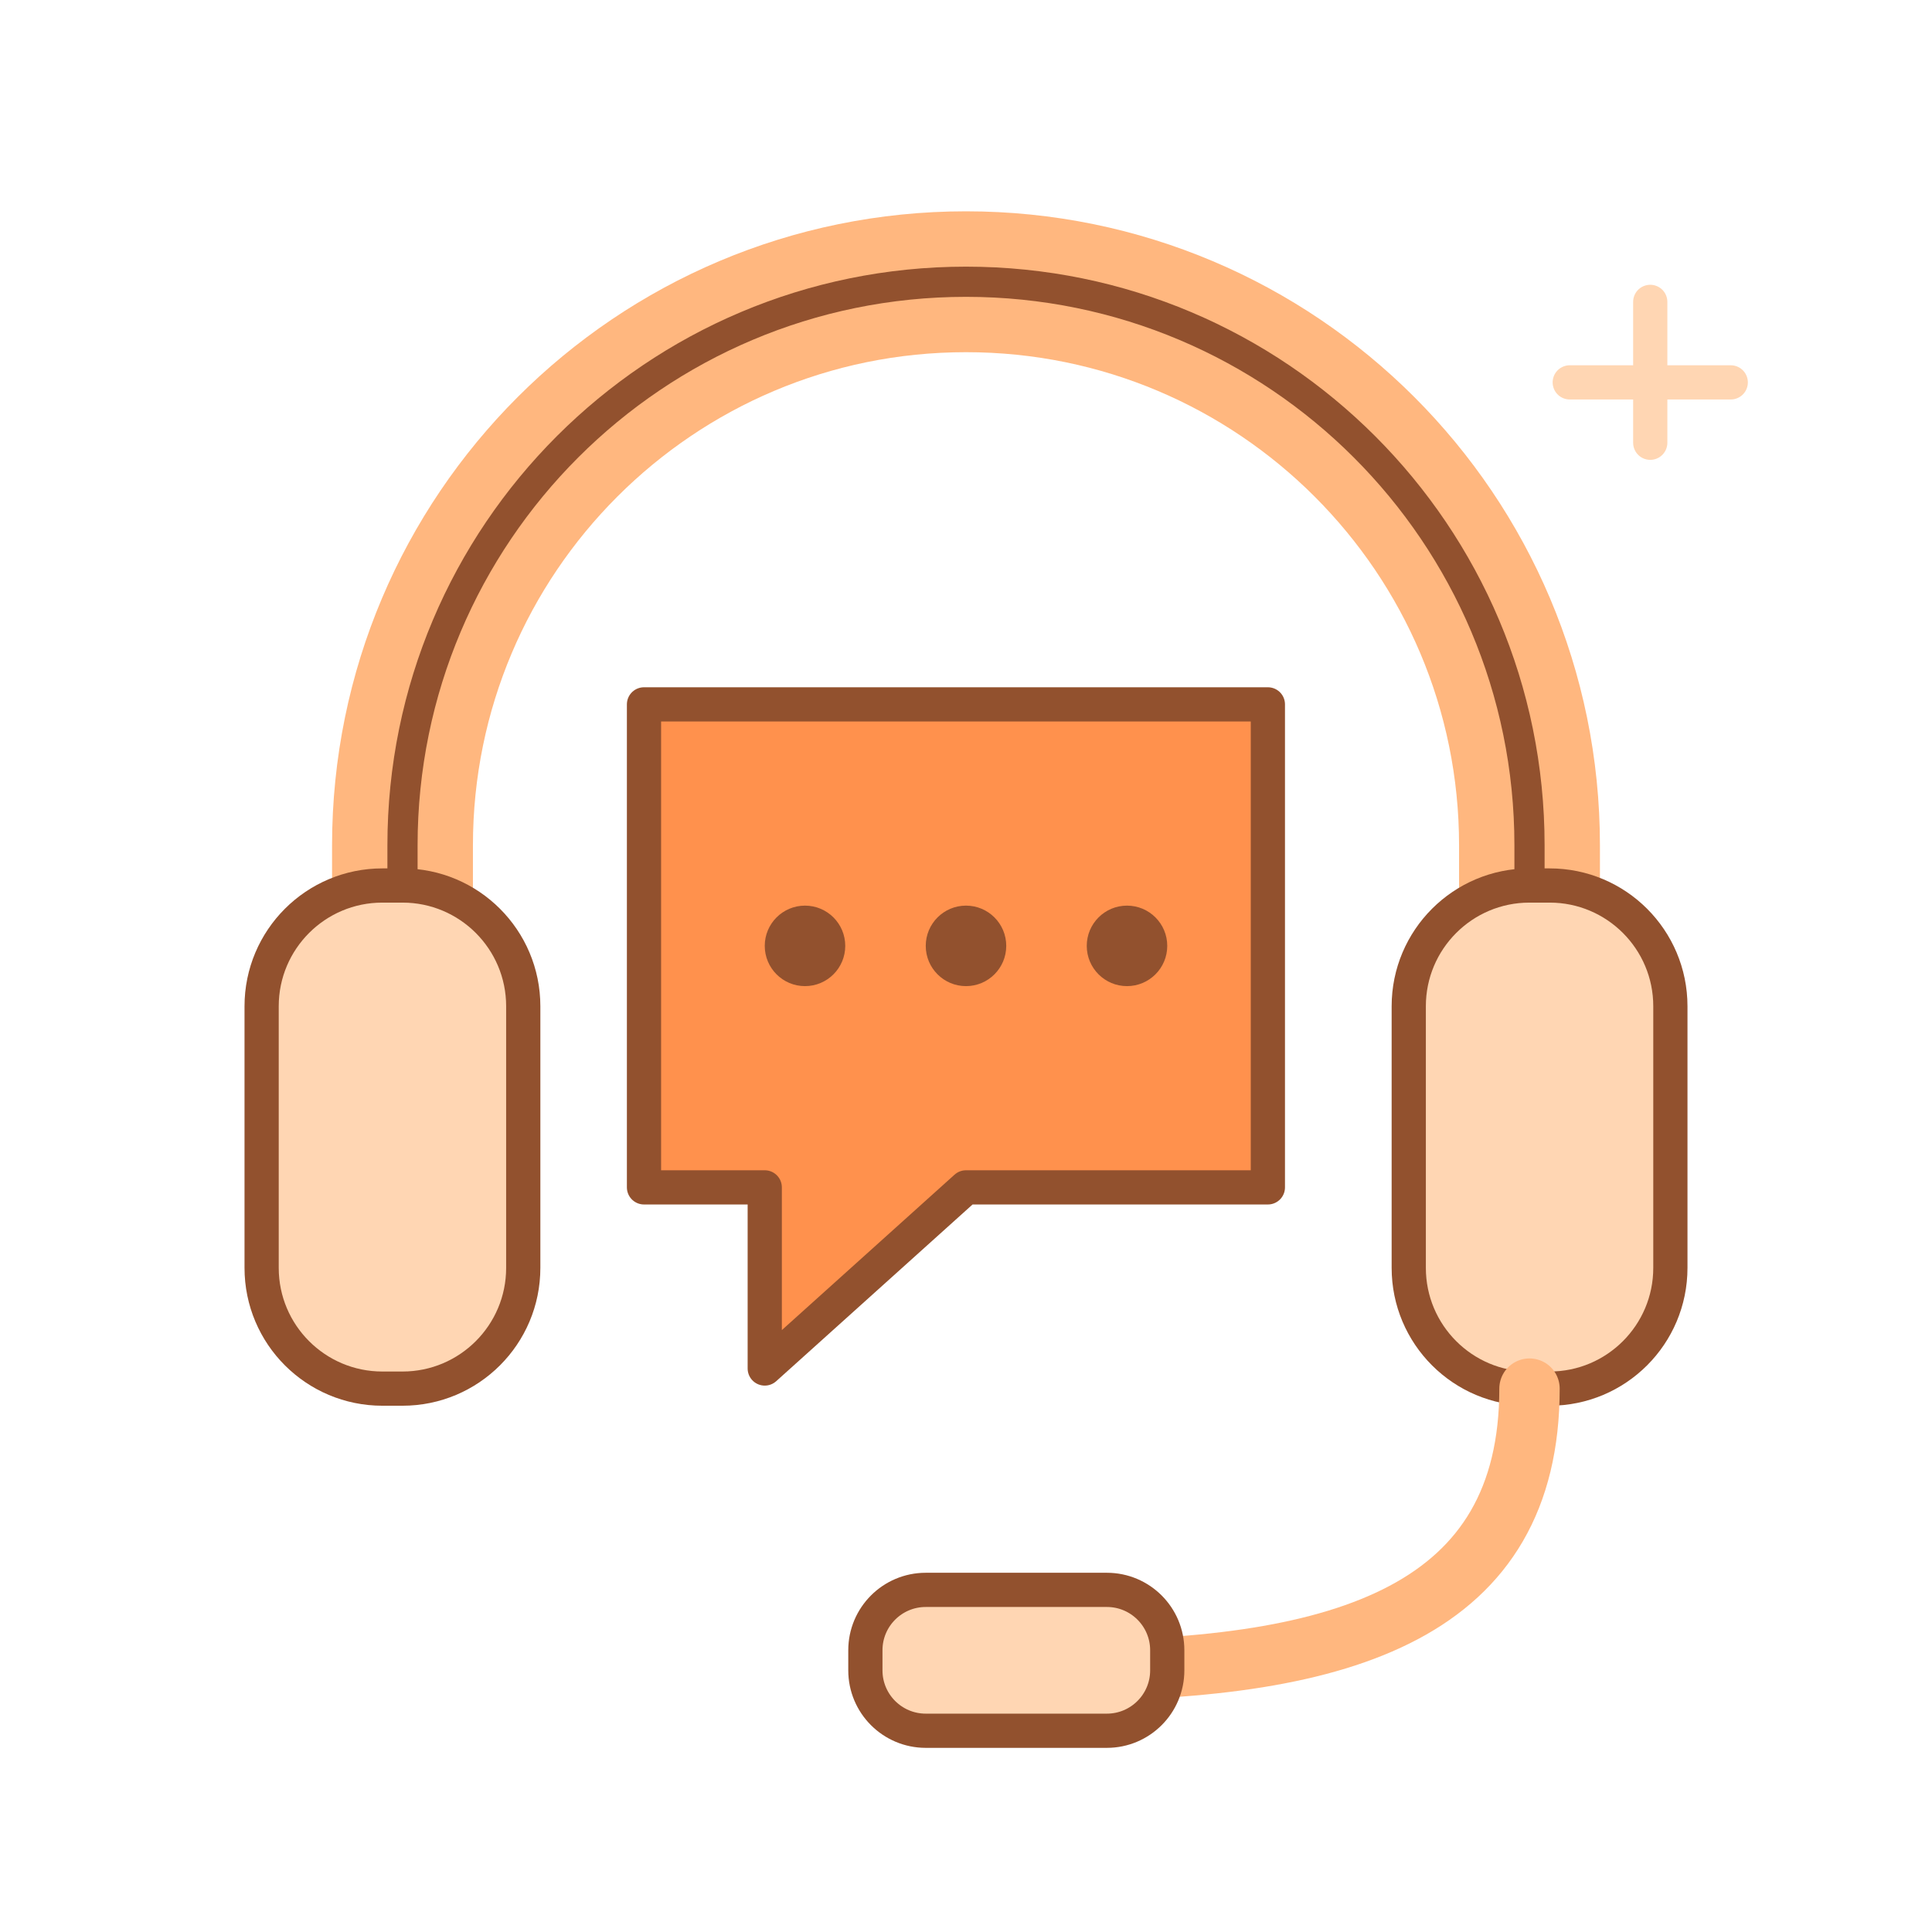
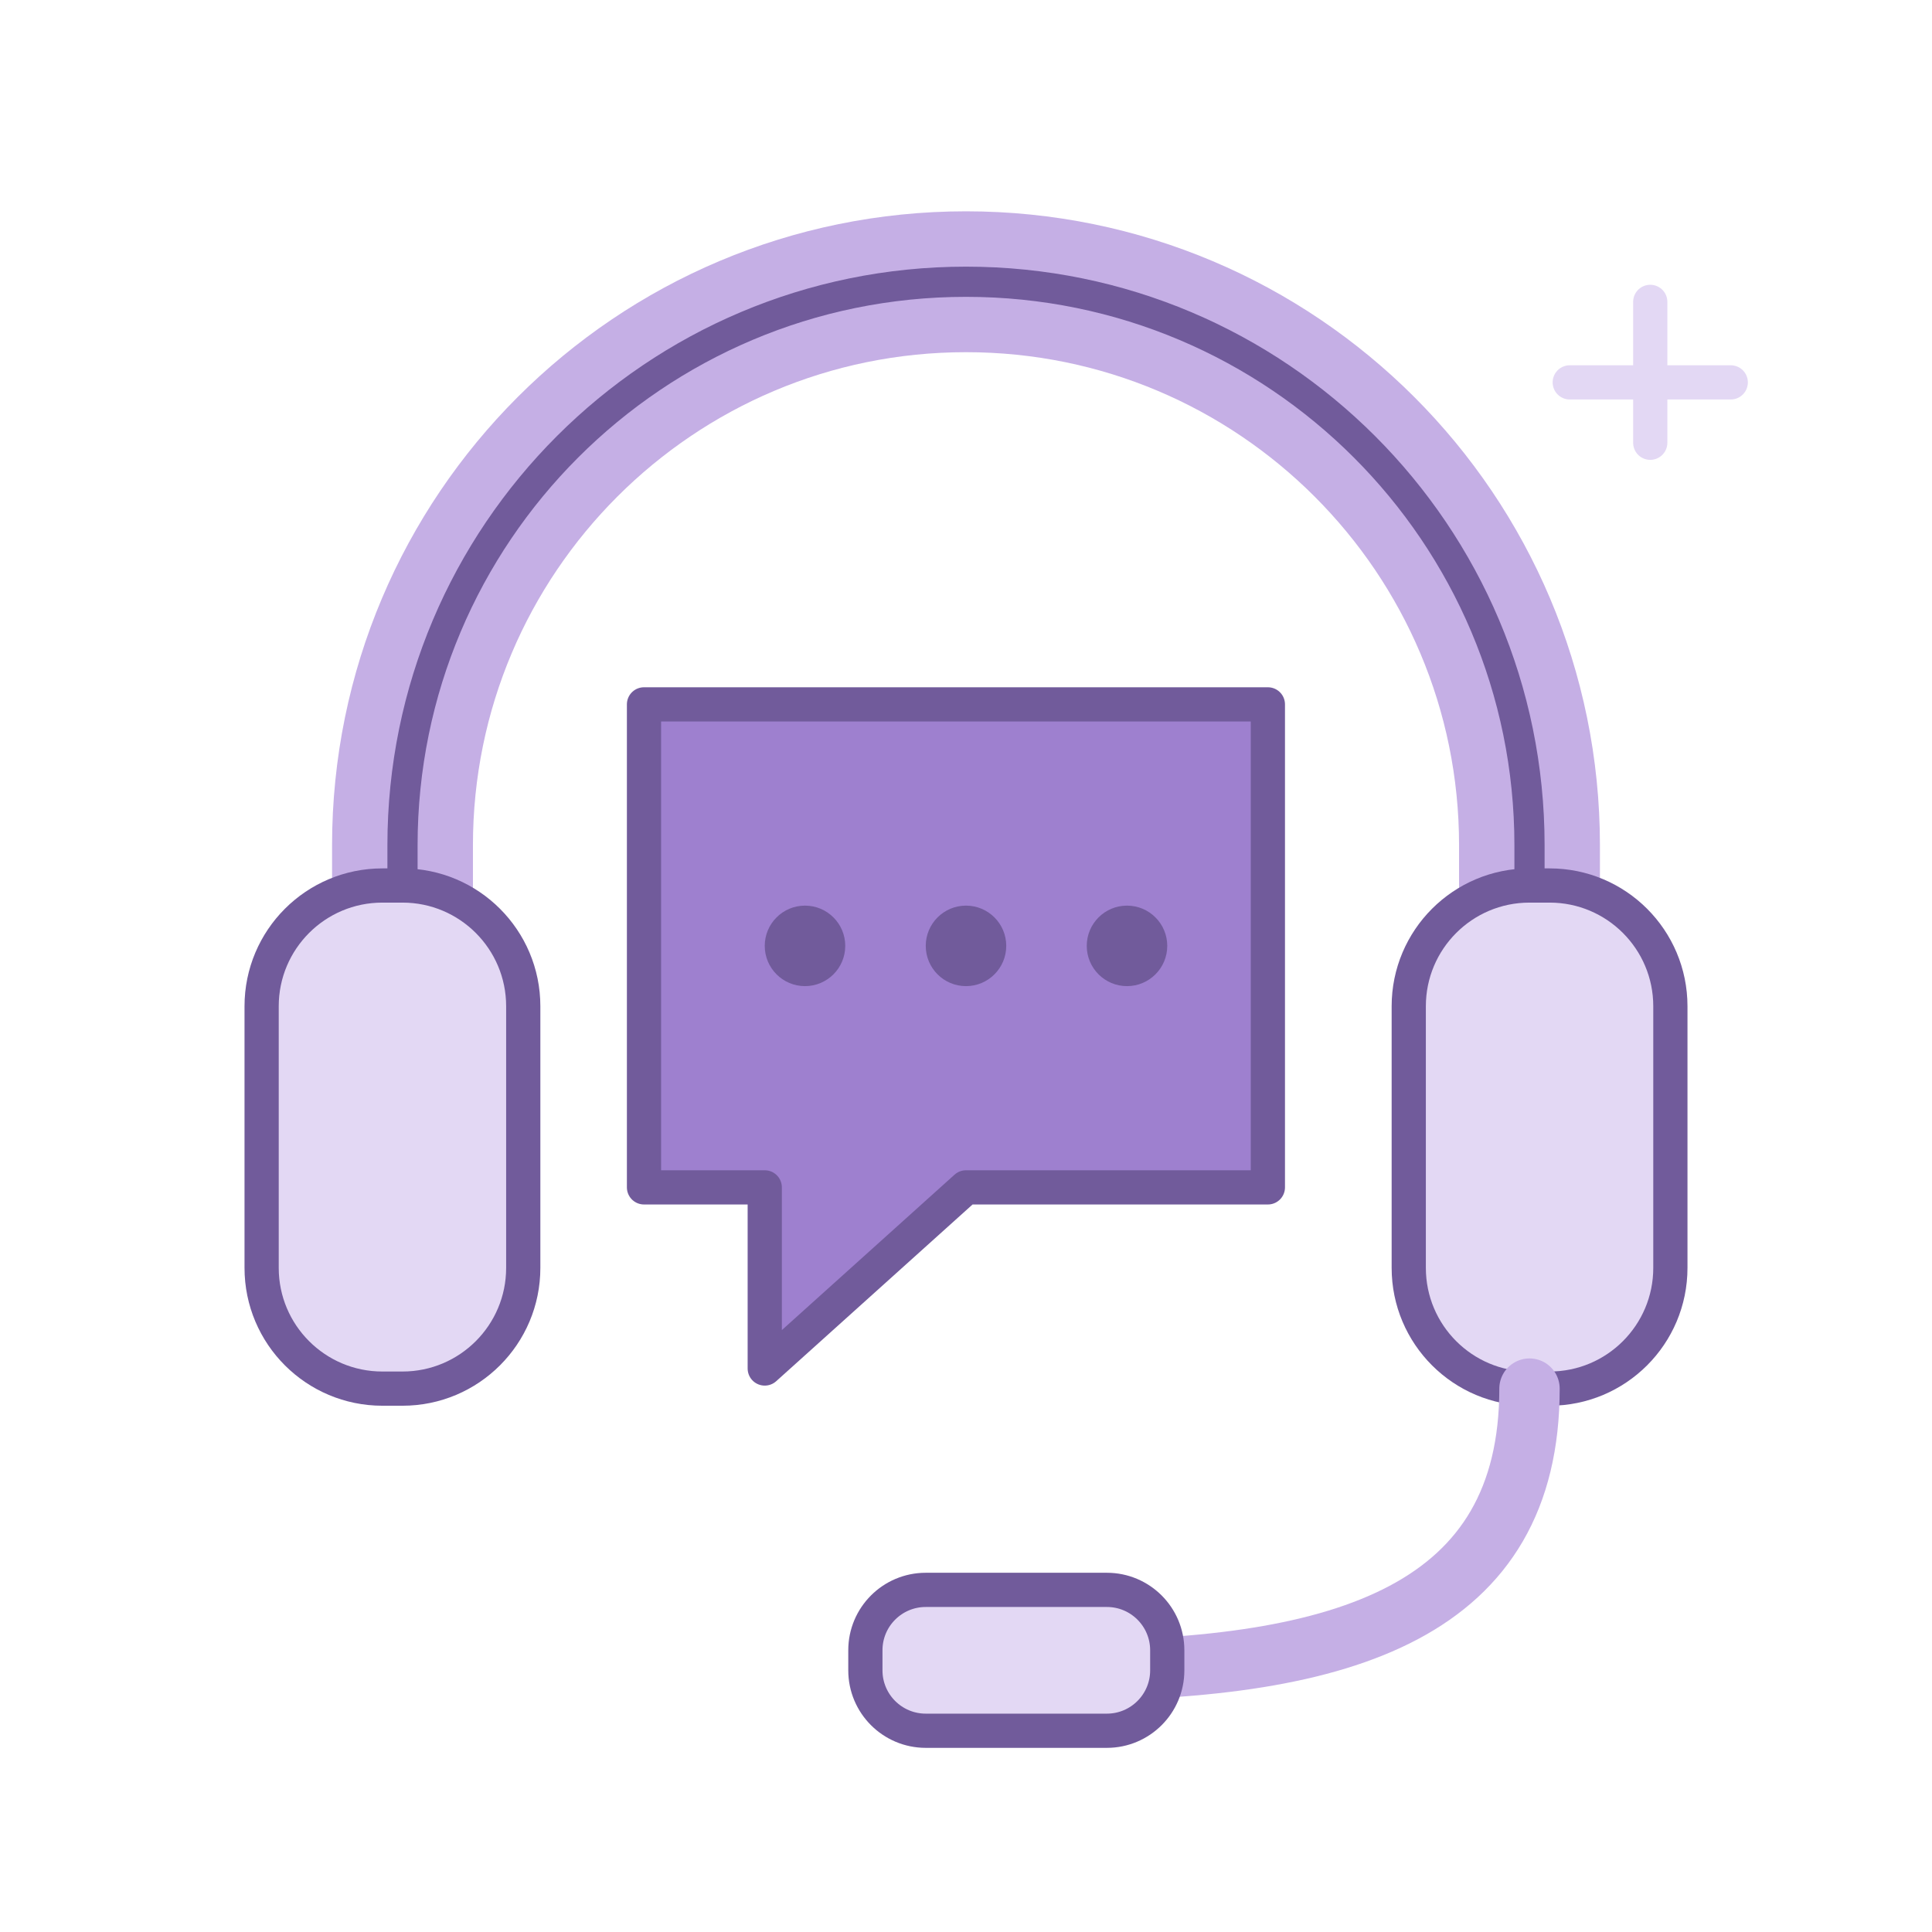
<svg xmlns="http://www.w3.org/2000/svg" width="96" height="96" viewBox="0 0 96 96">
-   <g stroke="#92512E" stroke-width="1.7" stroke-linecap="round" stroke-linejoin="round">
-     <path d="M20 51V42a28 28 0 0 1 56 0v9" fill="none" stroke="#FFB77F" stroke-width="7" />
+   <g stroke="#715B9B" stroke-width="1.7" stroke-linecap="round" stroke-linejoin="round">
+     <path d="M20 51V42a28 28 0 0 1 56 0v9" fill="none" stroke="#C5AFE5" stroke-width="7" />
    <path d="M20 51V42a28 28 0 0 1 56 0v9" fill="none" stroke-width="1.5" />
-     <rect x="13" y="44" width="13" height="25" rx="6" fill="#FFD6B3" />
-     <rect x="70" y="44" width="13" height="25" rx="6" fill="#FFD6B3" />
-     <path d="M76 69c0 11-9 14-23 14" fill="none" stroke="#FFB77F" stroke-width="3" />
-     <rect x="43" y="79" width="15" height="7" rx="3" fill="#FFD6B3" />
-     <path d="M32 35h31v24H48l-10 9v-9h-6Z" fill="#FF914D" />
-     <circle cx="40" cy="47" r="2" fill="#92512E" stroke="none" />
-     <circle cx="48" cy="47" r="2" fill="#92512E" stroke="none" />
-     <circle cx="56" cy="47" r="2" fill="#92512E" stroke="none" />
-     <path d="M82 15v7M78 19h8" stroke="#FFD6B3" />
+     <rect x="13" y="44" width="13" height="25" rx="6" fill="#E3D8F4" />
+     <rect x="70" y="44" width="13" height="25" rx="6" fill="#E3D8F4" />
+     <path d="M76 69c0 11-9 14-23 14" fill="none" stroke="#C5AFE5" stroke-width="3" />
+     <rect x="43" y="79" width="15" height="7" rx="3" fill="#E3D8F4" />
+     <path d="M32 35h31v24H48l-10 9v-9h-6Z" fill="#9E80CF" />
+     <circle cx="40" cy="47" r="2" fill="#715B9B" stroke="none" />
+     <circle cx="48" cy="47" r="2" fill="#715B9B" stroke="none" />
+     <circle cx="56" cy="47" r="2" fill="#715B9B" stroke="none" />
+     <path d="M82 15v7M78 19h8" stroke="#E3D8F4" />
  </g>
</svg>
